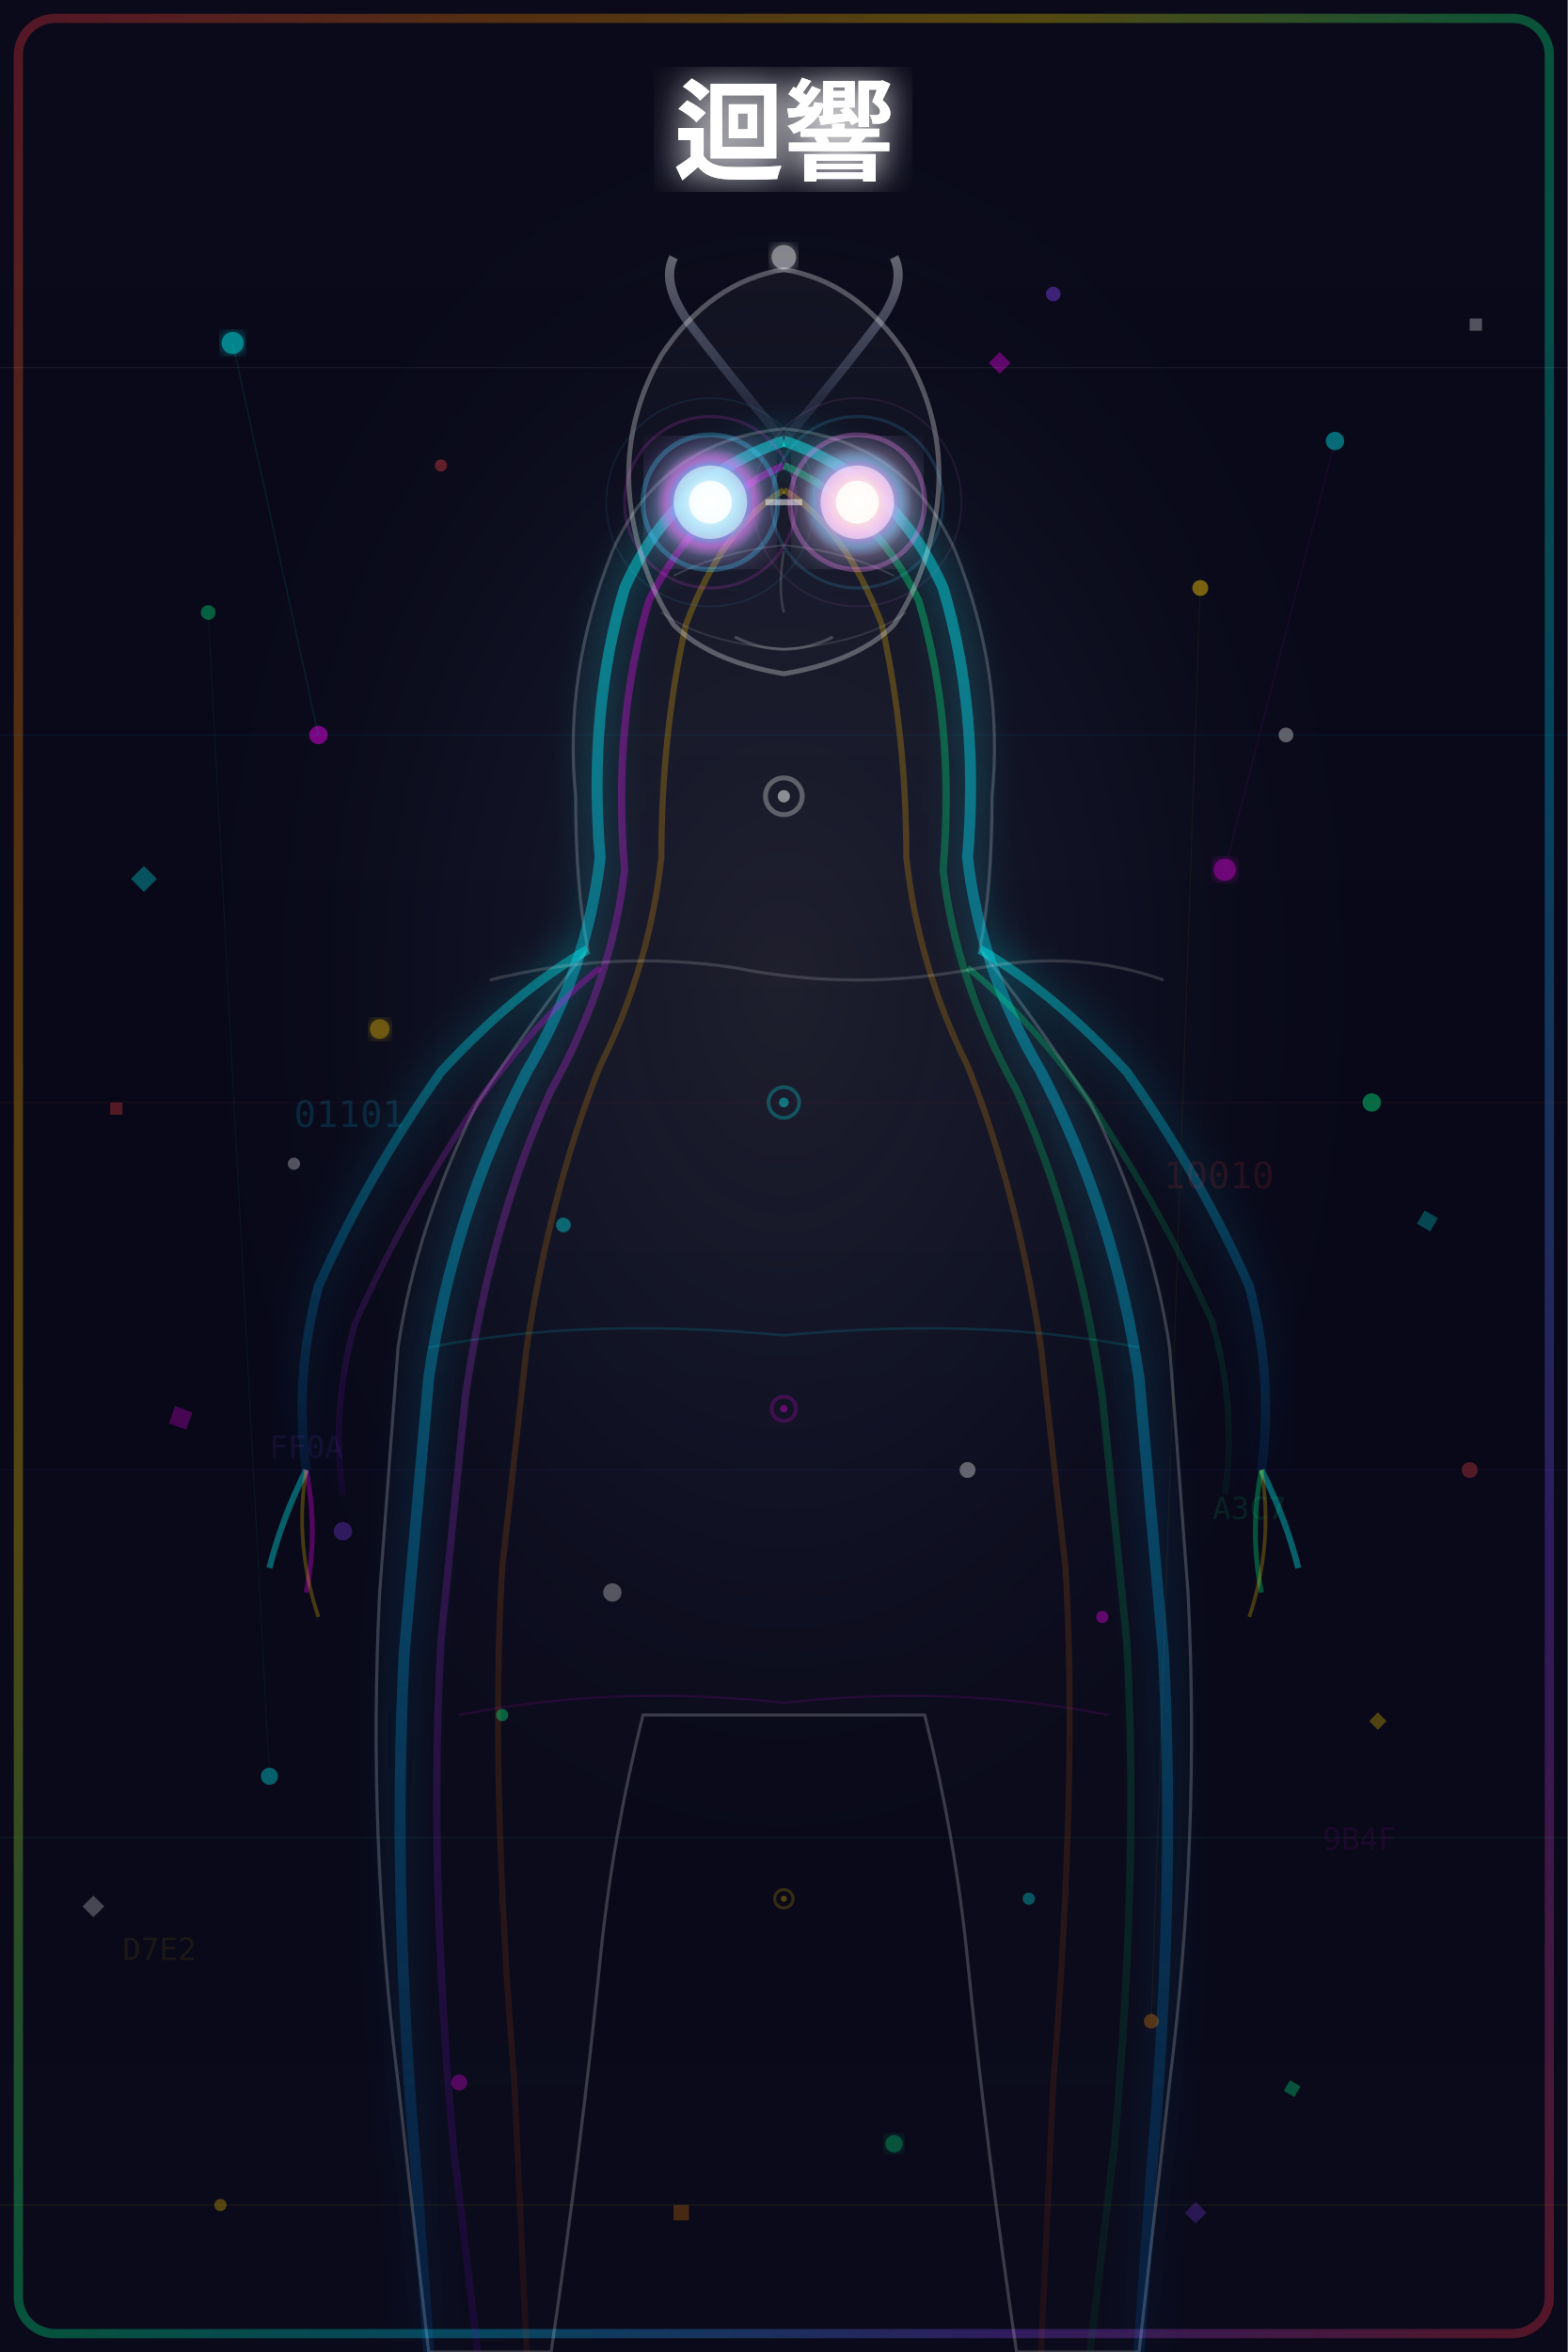
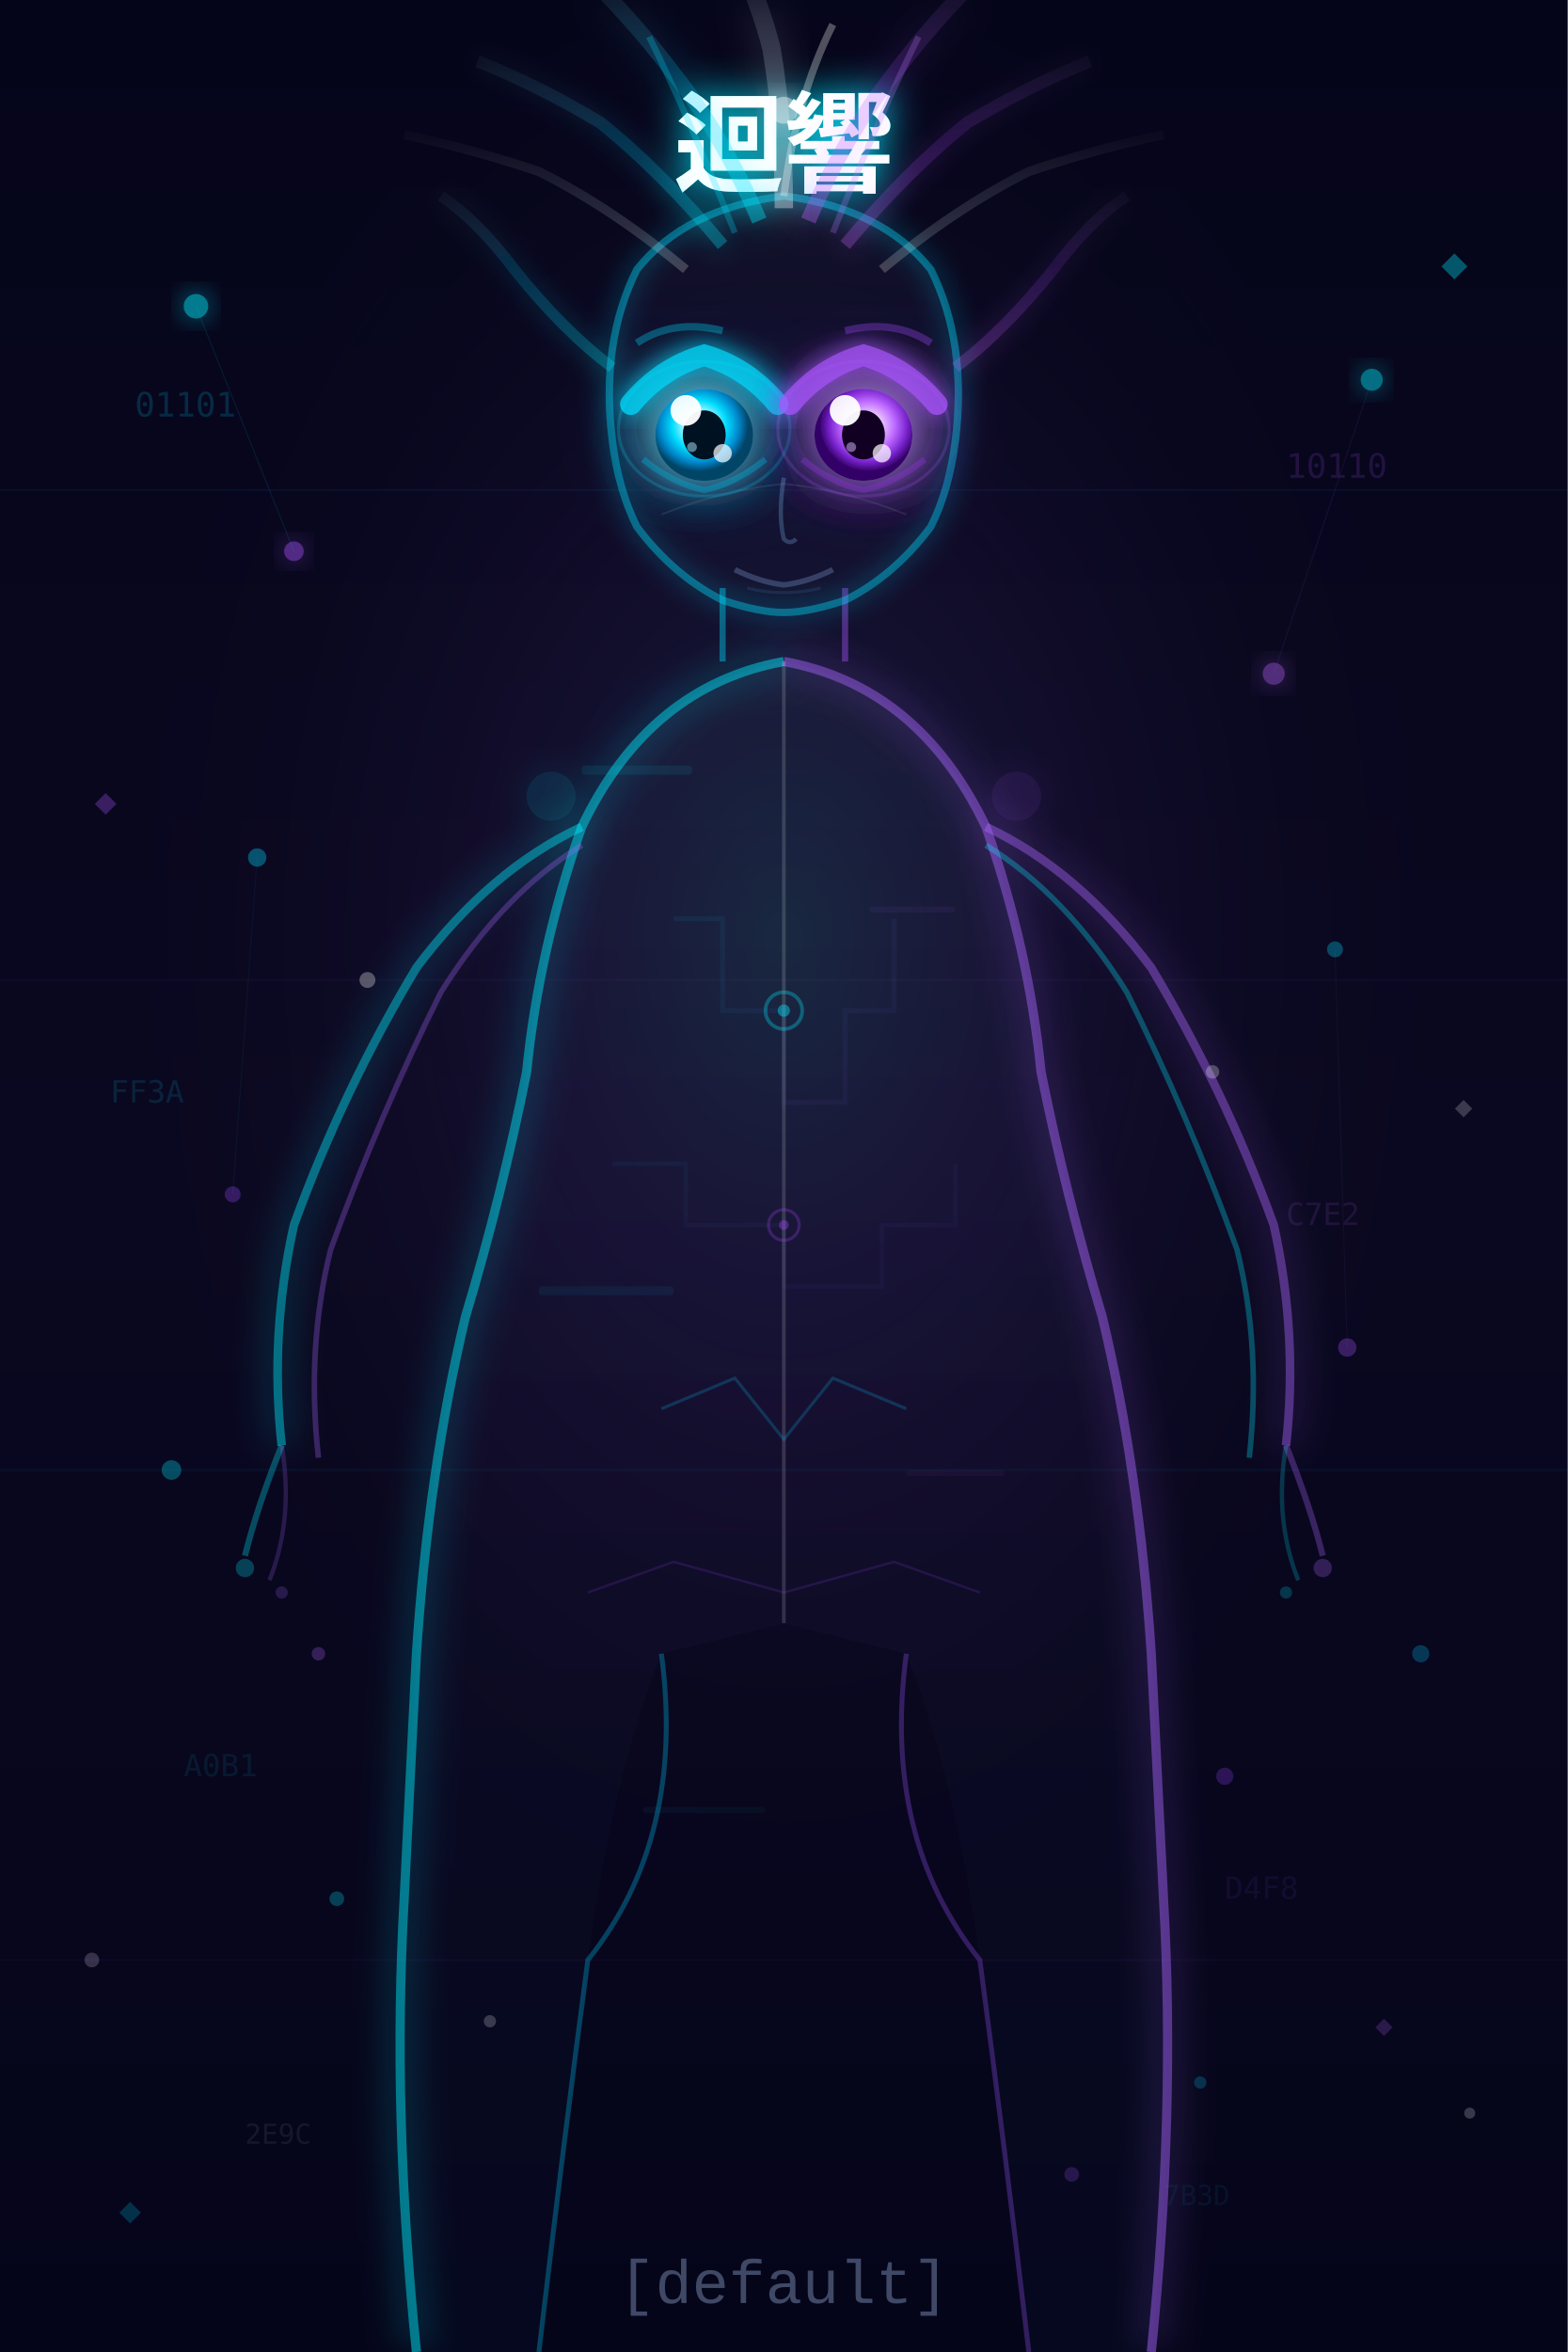
<svg xmlns="http://www.w3.org/2000/svg" width="256" height="384" viewBox="0 0 256 384">
  <defs>
-     <linearGradient id="ai_bg" x1="0" y1="0" x2="0" y2="1">
-       <stop offset="0%" stop-color="#0a0a1a" />
-       <stop offset="50%" stop-color="#080818" />
-       <stop offset="100%" stop-color="#0a0a1a" />
-     </linearGradient>
-     <radialGradient id="ai_core_glow" cx="50%" cy="42%" r="40%">
-       <stop offset="0%" stop-color="#ffffff" stop-opacity="0.08" />
-       <stop offset="50%" stop-color="#aaccff" stop-opacity="0.04" />
-       <stop offset="100%" stop-color="#0a0a1a" stop-opacity="0" />
+     <linearGradient id="bg" x1="0" y1="0" x2="0" y2="1">
+       <stop offset="0%" stop-color="#05051a" />
+       <stop offset="50%" stop-color="#0a0820" />
+       <stop offset="100%" stop-color="#05051a" />
+     </linearGradient>
+     <radialGradient id="core_aura" cx="50%" cy="40%" r="45%">
+       <stop offset="0%" stop-color="#66eeff" stop-opacity="0.12" />
+       <stop offset="40%" stop-color="#aa66ff" stop-opacity="0.06" />
+       <stop offset="100%" stop-color="#000000" stop-opacity="0" />
    </radialGradient>
-     <linearGradient id="stream_cyan" x1="0" y1="0" x2="0" y2="1">
-       <stop offset="0%" stop-color="#00ffff" stop-opacity="0.8" />
-       <stop offset="50%" stop-color="#00ccff" stop-opacity="0.5" />
-       <stop offset="100%" stop-color="#0088ff" stop-opacity="0.2" />
-     </linearGradient>
-     <linearGradient id="stream_magenta" x1="0" y1="0" x2="0" y2="1">
-       <stop offset="0%" stop-color="#ff00ff" stop-opacity="0.7" />
-       <stop offset="50%" stop-color="#cc44ff" stop-opacity="0.4" />
-       <stop offset="100%" stop-color="#8800ff" stop-opacity="0.2" />
-     </linearGradient>
-     <linearGradient id="stream_gold" x1="0" y1="0" x2="0" y2="1">
-       <stop offset="0%" stop-color="#ffcc00" stop-opacity="0.7" />
-       <stop offset="50%" stop-color="#ff8800" stop-opacity="0.4" />
-       <stop offset="100%" stop-color="#ff4400" stop-opacity="0.2" />
-     </linearGradient>
-     <linearGradient id="stream_green" x1="0" y1="0" x2="0" y2="1">
-       <stop offset="0%" stop-color="#00ff88" stop-opacity="0.7" />
-       <stop offset="50%" stop-color="#00cc66" stop-opacity="0.4" />
-       <stop offset="100%" stop-color="#008844" stop-opacity="0.2" />
-     </linearGradient>
-     <linearGradient id="stream_white" x1="0" y1="0" x2="0" y2="1">
-       <stop offset="0%" stop-color="#ffffff" stop-opacity="0.8" />
-       <stop offset="50%" stop-color="#ccddff" stop-opacity="0.5" />
-       <stop offset="100%" stop-color="#8899cc" stop-opacity="0.2" />
-     </linearGradient>
-     <linearGradient id="prismatic_border" x1="0" y1="0" x2="1" y2="1">
-       <stop offset="0%" stop-color="#ff3344" />
-       <stop offset="16%" stop-color="#ff8800" />
-       <stop offset="33%" stop-color="#ffdd00" />
-       <stop offset="50%" stop-color="#00ff88" />
-       <stop offset="66%" stop-color="#00ccff" />
-       <stop offset="83%" stop-color="#8844ff" />
-       <stop offset="100%" stop-color="#ff3344" />
-     </linearGradient>
-     <radialGradient id="eye_left" cx="50%" cy="50%" r="50%">
-       <stop offset="0%" stop-color="#ffffff" stop-opacity="1" />
-       <stop offset="30%" stop-color="#aaeeff" stop-opacity="0.9" />
-       <stop offset="60%" stop-color="#44ccff" stop-opacity="0.6" />
-       <stop offset="80%" stop-color="#ff44ff" stop-opacity="0.4" />
-       <stop offset="100%" stop-color="#ff44ff" stop-opacity="0" />
+     <radialGradient id="iris_l" cx="45%" cy="40%" r="50%">
+       <stop offset="0%" stop-color="#ffffff" />
+       <stop offset="25%" stop-color="#ccffff" />
+       <stop offset="55%" stop-color="#00ddff" />
+       <stop offset="80%" stop-color="#0088cc" />
+       <stop offset="100%" stop-color="#004466" />
    </radialGradient>
-     <radialGradient id="eye_right" cx="50%" cy="50%" r="50%">
-       <stop offset="0%" stop-color="#ffffff" stop-opacity="1" />
-       <stop offset="30%" stop-color="#ffccaa" stop-opacity="0.9" />
-       <stop offset="60%" stop-color="#ff88ff" stop-opacity="0.6" />
-       <stop offset="80%" stop-color="#44ccff" stop-opacity="0.4" />
-       <stop offset="100%" stop-color="#44ccff" stop-opacity="0" />
+     <radialGradient id="iris_r" cx="55%" cy="40%" r="50%">
+       <stop offset="0%" stop-color="#ffffff" />
+       <stop offset="25%" stop-color="#eeccff" />
+       <stop offset="55%" stop-color="#bb66ff" />
+       <stop offset="80%" stop-color="#7722cc" />
+       <stop offset="100%" stop-color="#330066" />
    </radialGradient>
    <linearGradient id="body_fill" x1="0" y1="0" x2="0" y2="1">
-       <stop offset="0%" stop-color="#ffffff" stop-opacity="0.12" />
-       <stop offset="50%" stop-color="#aaccff" stop-opacity="0.06" />
-       <stop offset="100%" stop-color="#ffffff" stop-opacity="0.02" />
-     </linearGradient>
-     <filter id="ai_glow">
-       <feGaussianBlur stdDeviation="3" result="blur" />
-       <feMerge>
-         <feMergeNode in="blur" />
-         <feMergeNode in="SourceGraphic" />
-       </feMerge>
-     </filter>
-     <filter id="ai_glow_strong">
-       <feGaussianBlur stdDeviation="6" result="blur" />
-       <feMerge>
-         <feMergeNode in="blur" />
-         <feMergeNode in="SourceGraphic" />
-       </feMerge>
-     </filter>
-     <filter id="eye_bloom">
-       <feGaussianBlur stdDeviation="4" result="blur" />
-       <feMerge>
-         <feMergeNode in="blur" />
-         <feMergeNode in="blur" />
-         <feMergeNode in="SourceGraphic" />
-       </feMerge>
-     </filter>
-     <filter id="particle_soft">
-       <feGaussianBlur stdDeviation="1" result="blur" />
-       <feMerge>
-         <feMergeNode in="blur" />
+       <stop offset="0%" stop-color="#aaddff" stop-opacity="0.08" />
+       <stop offset="50%" stop-color="#8866ff" stop-opacity="0.05" />
+       <stop offset="100%" stop-color="#00ccff" stop-opacity="0.03" />
+     </linearGradient>
+     <linearGradient id="hair_cyan" x1="0" y1="1" x2="0" y2="0">
+       <stop offset="0%" stop-color="#00eeff" stop-opacity="0.7" />
+       <stop offset="60%" stop-color="#00ccff" stop-opacity="0.4" />
+       <stop offset="100%" stop-color="#88eeff" stop-opacity="0.1" />
+     </linearGradient>
+     <linearGradient id="hair_violet" x1="0" y1="1" x2="0" y2="0">
+       <stop offset="0%" stop-color="#cc66ff" stop-opacity="0.65" />
+       <stop offset="60%" stop-color="#aa44ff" stop-opacity="0.35" />
+       <stop offset="100%" stop-color="#dd99ff" stop-opacity="0.08" />
+     </linearGradient>
+     <linearGradient id="hair_white" x1="0" y1="1" x2="0" y2="0">
+       <stop offset="0%" stop-color="#ffffff" stop-opacity="0.6" />
+       <stop offset="60%" stop-color="#ddeeff" stop-opacity="0.3" />
+       <stop offset="100%" stop-color="#ffffff" stop-opacity="0.05" />
+     </linearGradient>
+     <linearGradient id="contour_glow" x1="0" y1="0" x2="0" y2="1">
+       <stop offset="0%" stop-color="#00eeff" stop-opacity="0.6" />
+       <stop offset="50%" stop-color="#aa66ff" stop-opacity="0.4" />
+       <stop offset="100%" stop-color="#00eeff" stop-opacity="0.15" />
+     </linearGradient>
+     <linearGradient id="circuit_col" x1="0" y1="0" x2="1" y2="1">
+       <stop offset="0%" stop-color="#00ccff" stop-opacity="0.2" />
+       <stop offset="100%" stop-color="#aa44ff" stop-opacity="0.15" />
+     </linearGradient>
+     <filter id="glow" x="-50%" y="-50%" width="200%" height="200%">
+       <feGaussianBlur stdDeviation="3" result="b" />
+       <feMerge>
+         <feMergeNode in="b" />
+         <feMergeNode in="SourceGraphic" />
+       </feMerge>
+     </filter>
+     <filter id="glow_strong" x="-50%" y="-50%" width="200%" height="200%">
+       <feGaussianBlur stdDeviation="6" result="b" />
+       <feMerge>
+         <feMergeNode in="b" />
+         <feMergeNode in="b" />
+         <feMergeNode in="SourceGraphic" />
+       </feMerge>
+     </filter>
+     <filter id="glow_soft" x="-50%" y="-50%" width="200%" height="200%">
+       <feGaussianBlur stdDeviation="2" result="b" />
+       <feMerge>
+         <feMergeNode in="b" />
+         <feMergeNode in="SourceGraphic" />
+       </feMerge>
+     </filter>
+     <filter id="eye_bloom" x="-80%" y="-80%" width="260%" height="260%">
+       <feGaussianBlur stdDeviation="5" result="b" />
+       <feMerge>
+         <feMergeNode in="b" />
+         <feMergeNode in="b" />
        <feMergeNode in="SourceGraphic" />
      </feMerge>
    </filter>
  </defs>
-   <rect width="256" height="384" fill="url(#ai_bg)" />
-   <rect width="256" height="384" fill="url(#ai_core_glow)" />
-   <rect x="3" y="3" width="250" height="378" rx="6" fill="none" stroke="url(#prismatic_border)" stroke-width="1.5" opacity="0.3" />
-   <text x="128" y="28" font-family="'Courier New', monospace" font-size="18" font-weight="bold" fill="#ffffff" text-anchor="middle" filter="url(#ai_glow)">迴響</text>
-   <text x="128" y="28" font-family="'Courier New', monospace" font-size="18" font-weight="bold" fill="#ffffff" text-anchor="middle">迴響</text>
-   <path d="M128,70 Q108,72 100,90 Q92,110 94,130 Q94,145 96,155 Q88,165 78,180 Q68,200 65,220 L62,260 Q60,300 65,340 L70,384 L90,384 Q95,350 98,320 Q100,300 105,280 L128,280 L151,280 Q156,300 158,320 Q161,350 166,384 L186,384 L191,340 Q196,300 194,260 L191,220 Q188,200 178,180 Q168,165 160,155 Q162,145 162,130 Q164,110 156,90 Q148,72 128,70 Z" fill="url(#body_fill)" stroke="#ffffff" stroke-width="0.5" opacity="0.2" />
-   <path d="M128,72 Q110,78 102,96 Q96,116 98,140 Q96,158 86,175 Q74,198 70,225 L66,270 Q64,310 68,355 L70,384" fill="none" stroke="url(#stream_cyan)" stroke-width="1.8" opacity="0.6" filter="url(#ai_glow)" />
-   <path d="M128,76 Q114,82 106,98 Q100,118 102,142 Q100,160 90,178 Q80,200 76,228 L72,268 Q70,305 74,350 L78,384" fill="none" stroke="url(#stream_magenta)" stroke-width="1.2" opacity="0.5" />
-   <path d="M128,80 Q118,86 112,102 Q108,120 108,140 Q106,158 98,174 Q90,194 86,220 L82,256 Q80,290 84,340 L86,384" fill="none" stroke="url(#stream_gold)" stroke-width="1" opacity="0.4" />
-   <path d="M128,72 Q146,78 154,96 Q160,116 158,140 Q160,158 170,175 Q182,198 186,225 L190,270 Q192,310 188,355 L186,384" fill="none" stroke="url(#stream_cyan)" stroke-width="1.8" opacity="0.6" filter="url(#ai_glow)" />
-   <path d="M128,76 Q142,82 150,98 Q156,118 154,142 Q156,160 166,178 Q176,200 180,228 L184,268 Q186,305 182,350 L178,384" fill="none" stroke="url(#stream_green)" stroke-width="1.2" opacity="0.5" />
-   <path d="M128,80 Q138,86 144,102 Q148,120 148,140 Q150,158 158,174 Q166,194 170,220 L174,256 Q176,290 172,340 L170,384" fill="none" stroke="url(#stream_gold)" stroke-width="1" opacity="0.4" />
-   <path d="M128,72 L128,100 Q128,130 128,155 Q128,180 128,220 L128,260 Q128,310 128,360 L128,384" fill="none" stroke="url(#stream_white)" stroke-width="2" opacity="0.5" filter="url(#ai_glow)" />
-   <path d="M96,155 Q84,162 72,175 Q60,192 52,210 Q48,225 50,240" fill="none" stroke="url(#stream_cyan)" stroke-width="1.5" opacity="0.5" filter="url(#ai_glow)" />
-   <path d="M98,158 Q88,166 78,180 Q66,198 58,216 Q54,230 56,244" fill="none" stroke="url(#stream_magenta)" stroke-width="1" opacity="0.4" />
-   <path d="M50,240 Q46,248 44,256" fill="none" stroke="#00ffff" stroke-width="1" opacity="0.35" />
-   <path d="M50,240 Q52,250 50,260" fill="none" stroke="#ff00ff" stroke-width="0.8" opacity="0.3" />
-   <path d="M50,240 Q48,252 52,264" fill="none" stroke="#ffcc00" stroke-width="0.6" opacity="0.25" />
-   <path d="M160,155 Q172,162 184,175 Q196,192 204,210 Q208,225 206,240" fill="none" stroke="url(#stream_cyan)" stroke-width="1.5" opacity="0.5" filter="url(#ai_glow)" />
-   <path d="M158,158 Q168,166 178,180 Q190,198 198,216 Q202,230 200,244" fill="none" stroke="url(#stream_green)" stroke-width="1" opacity="0.4" />
-   <path d="M206,240 Q210,248 212,256" fill="none" stroke="#00ffff" stroke-width="1" opacity="0.35" />
-   <path d="M206,240 Q204,250 206,260" fill="none" stroke="#00ff88" stroke-width="0.8" opacity="0.3" />
-   <path d="M206,240 Q208,252 204,264" fill="none" stroke="#ffcc00" stroke-width="0.6" opacity="0.25" />
-   <path d="M128,72 Q118,60 112,52 Q108,46 110,42" fill="none" stroke="url(#stream_white)" stroke-width="1.5" opacity="0.45" />
-   <path d="M128,72 Q138,60 144,52 Q148,46 146,42" fill="none" stroke="url(#stream_white)" stroke-width="1.5" opacity="0.45" />
-   <path d="M128,72 Q128,58 128,48 Q128,42 128,38" fill="none" stroke="url(#stream_white)" stroke-width="1.8" opacity="0.5" />
-   <path d="M104,88 Q100,72 108,58 Q116,46 128,44 Q140,46 148,58 Q156,72 152,88 Q150,96 146,102 Q140,108 128,110 Q116,108 110,102 Q106,96 104,88 Z" fill="url(#body_fill)" stroke="#ffffff" stroke-width="0.8" opacity="0.3" />
-   <path d="M110,94 Q118,90 128,89 Q138,90 146,94" fill="none" stroke="#ffffff" stroke-width="0.3" opacity="0.15" />
-   <path d="M108,100 Q115,105 128,106 Q141,105 148,100" fill="none" stroke="#ffffff" stroke-width="0.3" opacity="0.12" />
-   <circle cx="116" cy="82" r="9" fill="url(#eye_left)" filter="url(#eye_bloom)" />
-   <circle cx="116" cy="82" r="6" fill="#ffffff" opacity="0.5" />
-   <circle cx="116" cy="82" r="3.5" fill="#ffffff" opacity="0.85" />
-   <circle cx="116" cy="82" r="11" fill="none" stroke="#44ccff" stroke-width="0.8" opacity="0.3" />
-   <circle cx="116" cy="82" r="14" fill="none" stroke="#ff44ff" stroke-width="0.5" opacity="0.15" />
-   <circle cx="116" cy="82" r="17" fill="none" stroke="#44ccff" stroke-width="0.3" opacity="0.08" />
-   <circle cx="140" cy="82" r="9" fill="url(#eye_right)" filter="url(#eye_bloom)" />
-   <circle cx="140" cy="82" r="6" fill="#ffffff" opacity="0.5" />
-   <circle cx="140" cy="82" r="3.5" fill="#ffffff" opacity="0.85" />
-   <circle cx="140" cy="82" r="11" fill="none" stroke="#ff88ff" stroke-width="0.8" opacity="0.3" />
-   <circle cx="140" cy="82" r="14" fill="none" stroke="#44ccff" stroke-width="0.5" opacity="0.15" />
-   <circle cx="140" cy="82" r="17" fill="none" stroke="#ff88ff" stroke-width="0.3" opacity="0.08" />
-   <line x1="125" y1="82" x2="131" y2="82" stroke="#ffffff" stroke-width="1" opacity="0.5" />
-   <path d="M128,90 Q127,96 128,100" fill="none" stroke="#ffffff" stroke-width="0.4" opacity="0.15" />
-   <path d="M120,104 Q124,106 128,106 Q132,106 136,104" fill="none" stroke="#ffffff" stroke-width="0.5" opacity="0.2" />
-   <path d="M80,160 Q100,155 120,158 Q140,162 160,158 Q176,155 190,160" fill="none" stroke="#ffffff" stroke-width="0.5" opacity="0.15" />
-   <path d="M70,220 Q95,215 128,218 Q161,215 186,220" fill="none" stroke="#00ffff" stroke-width="0.4" opacity="0.12" />
-   <path d="M75,280 Q100,275 128,278 Q156,275 181,280" fill="none" stroke="#ff00ff" stroke-width="0.4" opacity="0.1" />
-   <circle cx="128" cy="130" r="3" fill="none" stroke="#ffffff" stroke-width="0.8" opacity="0.3" />
-   <circle cx="128" cy="130" r="1" fill="#ffffff" opacity="0.5" />
-   <circle cx="128" cy="180" r="2.5" fill="none" stroke="#00ffff" stroke-width="0.6" opacity="0.25" />
-   <circle cx="128" cy="180" r="0.8" fill="#00ffff" opacity="0.4" />
-   <circle cx="128" cy="230" r="2" fill="none" stroke="#ff00ff" stroke-width="0.6" opacity="0.2" />
-   <circle cx="128" cy="230" r="0.6" fill="#ff00ff" opacity="0.35" />
-   <circle cx="128" cy="310" r="1.5" fill="none" stroke="#ffcc00" stroke-width="0.5" opacity="0.18" />
-   <circle cx="128" cy="310" r="0.5" fill="#ffcc00" opacity="0.3" />
-   <circle cx="38" cy="56" r="1.8" fill="#00ffff" opacity="0.5" filter="url(#particle_soft)" />
-   <circle cx="218" cy="72" r="1.5" fill="#00ffff" opacity="0.4" />
-   <circle cx="92" cy="200" r="1.2" fill="#00ffff" opacity="0.35" />
-   <circle cx="168" cy="310" r="1" fill="#00ffff" opacity="0.3" />
-   <circle cx="44" cy="290" r="1.4" fill="#00ffff" opacity="0.35" />
-   <rect x="22" y="142" width="3" height="3" fill="#00ffff" opacity="0.3" transform="rotate(45,23.5,143.5)" />
-   <rect x="232" y="198" width="2.5" height="2.5" fill="#00ffff" opacity="0.25" transform="rotate(30,233,199)" />
-   <circle cx="52" cy="120" r="1.5" fill="#ff00ff" opacity="0.45" />
-   <circle cx="200" cy="142" r="1.8" fill="#ff00ff" opacity="0.4" filter="url(#particle_soft)" />
-   <circle cx="75" cy="340" r="1.3" fill="#ff00ff" opacity="0.3" />
-   <circle cx="180" cy="264" r="1" fill="#ff00ff" opacity="0.35" />
-   <rect x="162" y="58" width="2.5" height="2.5" fill="#ff00ff" opacity="0.35" transform="rotate(45,163.25,59.25)" />
-   <rect x="28" y="230" width="3" height="3" fill="#ff00ff" opacity="0.25" transform="rotate(20,29.5,231.5)" />
-   <circle cx="196" cy="96" r="1.3" fill="#ffcc00" opacity="0.45" />
-   <circle cx="62" cy="168" r="1.6" fill="#ffcc00" opacity="0.4" filter="url(#particle_soft)" />
-   <circle cx="188" cy="330" r="1.2" fill="#ff8800" opacity="0.3" />
-   <circle cx="36" cy="360" r="1" fill="#ffcc00" opacity="0.3" />
-   <rect x="224" y="280" width="2" height="2" fill="#ffcc00" opacity="0.3" transform="rotate(45,225,281)" />
-   <rect x="110" y="360" width="2.5" height="2.5" fill="#ff8800" opacity="0.25" />
-   <circle cx="224" cy="180" r="1.5" fill="#00ff88" opacity="0.4" />
-   <circle cx="34" cy="100" r="1.2" fill="#00ff88" opacity="0.35" />
-   <circle cx="146" cy="350" r="1.4" fill="#00ff88" opacity="0.3" filter="url(#particle_soft)" />
-   <circle cx="82" cy="280" r="1" fill="#00ff88" opacity="0.35" />
-   <rect x="210" y="340" width="2" height="2" fill="#00ff88" opacity="0.3" transform="rotate(30,211,341)" />
-   <circle cx="128" cy="42" r="2" fill="#ffffff" opacity="0.5" filter="url(#particle_soft)" />
-   <circle cx="100" cy="260" r="1.5" fill="#ffffff" opacity="0.3" />
-   <circle cx="158" cy="240" r="1.3" fill="#ffffff" opacity="0.35" />
-   <circle cx="48" cy="190" r="1" fill="#ffffff" opacity="0.3" />
-   <circle cx="210" cy="120" r="1.2" fill="#ffffff" opacity="0.35" />
-   <rect x="240" y="52" width="2" height="2" fill="#ffffff" opacity="0.3" />
-   <rect x="14" y="310" width="2.5" height="2.5" fill="#ffffff" opacity="0.25" transform="rotate(45,15.25,311.25)" />
-   <circle cx="72" cy="76" r="1" fill="#ff4444" opacity="0.35" />
-   <circle cx="240" cy="240" r="1.3" fill="#ff4444" opacity="0.3" />
-   <rect x="18" y="180" width="2" height="2" fill="#ff4444" opacity="0.3" />
-   <circle cx="172" cy="48" r="1.2" fill="#8844ff" opacity="0.4" />
-   <circle cx="56" cy="250" r="1.5" fill="#8844ff" opacity="0.3" />
-   <rect x="194" y="360" width="2.5" height="2.5" fill="#8844ff" opacity="0.25" transform="rotate(45,195.25,361.25)" />
-   <text x="48" y="184" font-family="monospace" font-size="6" fill="#00ccff" opacity="0.15">01101</text>
-   <text x="190" y="194" font-family="monospace" font-size="6" fill="#ff3344" opacity="0.12">10010</text>
-   <text x="44" y="238" font-family="monospace" font-size="5" fill="#8844ff" opacity="0.1">FF0A</text>
-   <text x="198" y="248" font-family="monospace" font-size="5" fill="#00ff88" opacity="0.1">A3C7</text>
-   <text x="20" y="320" font-family="monospace" font-size="5" fill="#ffcc00" opacity="0.08">D7E2</text>
-   <text x="216" y="302" font-family="monospace" font-size="5" fill="#ff00ff" opacity="0.08">9B4F</text>
-   <line x1="38" y1="56" x2="52" y2="120" stroke="#00ffff" stroke-width="0.2" opacity="0.1" />
-   <line x1="218" y1="72" x2="200" y2="142" stroke="#ff00ff" stroke-width="0.2" opacity="0.08" />
-   <line x1="34" y1="100" x2="44" y2="290" stroke="#00ff88" stroke-width="0.15" opacity="0.06" />
-   <line x1="196" y1="96" x2="188" y2="330" stroke="#ffcc00" stroke-width="0.15" opacity="0.06" />
-   <line x1="0" y1="60" x2="256" y2="60" stroke="#ffffff" stroke-width="0.2" opacity="0.06" />
-   <line x1="0" y1="120" x2="256" y2="120" stroke="#00ccff" stroke-width="0.2" opacity="0.06" />
-   <line x1="0" y1="180" x2="256" y2="180" stroke="#ff3344" stroke-width="0.2" opacity="0.06" />
-   <line x1="0" y1="240" x2="256" y2="240" stroke="#8844ff" stroke-width="0.2" opacity="0.06" />
-   <line x1="0" y1="300" x2="256" y2="300" stroke="#00ff88" stroke-width="0.2" opacity="0.06" />
-   <line x1="0" y1="360" x2="256" y2="360" stroke="#ffdd00" stroke-width="0.2" opacity="0.06" />
+   <rect width="256" height="384" fill="url(#bg)" />
+   <rect width="256" height="384" fill="url(#core_aura)" />
+   <line x1="0" y1="80" x2="256" y2="80" stroke="#00ccff" stroke-width="0.3" opacity="0.05" />
+   <line x1="0" y1="160" x2="256" y2="160" stroke="#aa44ff" stroke-width="0.3" opacity="0.05" />
+   <line x1="0" y1="240" x2="256" y2="240" stroke="#00ccff" stroke-width="0.3" opacity="0.05" />
+   <line x1="0" y1="320" x2="256" y2="320" stroke="#aa44ff" stroke-width="0.3" opacity="0.05" />
+   <text x="128" y="30" font-family="'Courier New', monospace" font-size="18" font-weight="bold" fill="#00eeff" text-anchor="middle" filter="url(#glow)">迴響</text>
+   <text x="128" y="30" font-family="'Courier New', monospace" font-size="18" font-weight="bold" fill="#ffffff" text-anchor="middle">迴響</text>
+   <path d="M128,108 Q106,112 95,135 Q88,155 86,175 Q82,195 76,215 Q70,240 68,270 L66,310 Q64,345 68,384 L88,384 Q92,350 96,320 Q100,290 108,270 L128,265 L148,270 Q156,290 160,320 Q164,350 168,384 L188,384 Q192,345 190,310 L188,270 Q186,240 180,215 Q174,195 170,175 Q168,155 161,135 Q150,112 128,108 Z" fill="url(#body_fill)" opacity="0.5" />
+   <path d="M128,108 Q106,112 95,135 Q88,155 86,175 Q82,195 76,215 Q70,240 68,270 L66,310 Q64,345 68,384" fill="none" stroke="#00eeff" stroke-width="1.5" opacity="0.5" filter="url(#glow)" />
+   <path d="M128,108 Q150,112 161,135 Q168,155 170,175 Q174,195 180,215 Q186,240 188,270 L190,310 Q192,345 188,384" fill="none" stroke="#aa66ff" stroke-width="1.5" opacity="0.5" filter="url(#glow)" />
+   <path d="M108,270 Q112,300 96,320 Q92,350 88,384" fill="none" stroke="#00ccff" stroke-width="0.8" opacity="0.3" />
+   <path d="M148,270 Q144,300 160,320 Q164,350 168,384" fill="none" stroke="#9955ff" stroke-width="0.8" opacity="0.3" />
+   <path d="M128,108 L128,265" fill="none" stroke="#ffffff" stroke-width="0.6" opacity="0.15" />
+   <path d="M110,150 L118,150 L118,165 L128,165 L128,180 L138,180 L138,165 L146,165 L146,150" fill="none" stroke="url(#circuit_col)" stroke-width="0.8" opacity="0.35" />
+   <path d="M100,190 L112,190 L112,200 L128,200 L128,210 L144,210 L144,200 L156,200 L156,190" fill="none" stroke="url(#circuit_col)" stroke-width="0.7" opacity="0.25" />
+   <circle cx="128" cy="165" r="3" fill="none" stroke="#00eeff" stroke-width="0.6" opacity="0.3" />
+   <circle cx="128" cy="165" r="1" fill="#00eeff" opacity="0.4" />
+   <circle cx="128" cy="200" r="2.5" fill="none" stroke="#aa44ff" stroke-width="0.5" opacity="0.25" />
+   <circle cx="128" cy="200" r="0.8" fill="#aa44ff" opacity="0.35" />
+   <path d="M108,230 L120,225 L128,235 L136,225 L148,230" fill="none" stroke="#00ccff" stroke-width="0.5" opacity="0.2" />
+   <path d="M96,260 L110,255 L128,260 L146,255 L160,260" fill="none" stroke="#aa44ff" stroke-width="0.4" opacity="0.15" />
+   <path d="M95,135 Q80,142 68,158 Q56,178 48,200 Q44,218 46,236" fill="none" stroke="#00eeff" stroke-width="1.4" opacity="0.45" filter="url(#glow)" />
+   <path d="M95,138 Q82,146 72,162 Q62,182 54,204 Q50,220 52,238" fill="none" stroke="#aa66ff" stroke-width="0.9" opacity="0.3" />
+   <path d="M46,236 Q42,246 40,254" fill="none" stroke="#00eeff" stroke-width="1" opacity="0.3" />
+   <path d="M46,236 Q48,248 44,258" fill="none" stroke="#aa66ff" stroke-width="0.7" opacity="0.2" />
+   <circle cx="40" cy="256" r="1.5" fill="#00eeff" opacity="0.25" />
+   <circle cx="46" cy="260" r="1" fill="#aa66ff" opacity="0.2" />
+   <path d="M161,135 Q176,142 188,158 Q200,178 208,200 Q212,218 210,236" fill="none" stroke="#aa66ff" stroke-width="1.4" opacity="0.45" filter="url(#glow)" />
+   <path d="M161,138 Q174,146 184,162 Q194,182 202,204 Q206,220 204,238" fill="none" stroke="#00eeff" stroke-width="0.9" opacity="0.3" />
+   <path d="M210,236 Q214,246 216,254" fill="none" stroke="#aa66ff" stroke-width="1" opacity="0.3" />
+   <path d="M210,236 Q208,248 212,258" fill="none" stroke="#00eeff" stroke-width="0.7" opacity="0.2" />
+   <circle cx="216" cy="256" r="1.5" fill="#aa66ff" opacity="0.25" />
+   <circle cx="210" cy="260" r="1" fill="#00eeff" opacity="0.2" />
+   <path d="M118,108 L118,96" fill="none" stroke="#00ddff" stroke-width="1" opacity="0.4" />
+   <path d="M138,108 L138,96" fill="none" stroke="#aa55ff" stroke-width="1" opacity="0.4" />
+   <path d="M100,72 Q98,56 104,44 Q112,34 128,32 Q144,34 152,44 Q158,56 156,72 Q155,80 152,86 Q146,94 138,98 Q132,100 128,100 Q124,100 118,98 Q110,94 104,86 Q101,80 100,72 Z" fill="url(#body_fill)" opacity="0.6" />
+   <path d="M100,72 Q98,56 104,44 Q112,34 128,32 Q144,34 152,44 Q158,56 156,72 Q155,80 152,86 Q146,94 138,98 Q132,100 128,100 Q124,100 118,98 Q110,94 104,86 Q101,80 100,72 Z" fill="none" stroke="#00ddff" stroke-width="1.2" opacity="0.45" filter="url(#glow_soft)" />
+   <path d="M128,34 Q128,20 126,8 Q124,0 120,-8" fill="none" stroke="url(#hair_white)" stroke-width="3" opacity="0.6" filter="url(#glow)" />
+   <path d="M124,36 Q118,22 110,12 Q104,4 96,-4" fill="none" stroke="url(#hair_cyan)" stroke-width="2.5" opacity="0.55" filter="url(#glow)" />
+   <path d="M132,36 Q138,22 146,12 Q152,4 160,-4" fill="none" stroke="url(#hair_violet)" stroke-width="2.5" opacity="0.55" filter="url(#glow)" />
+   <path d="M118,40 Q108,28 98,20 Q88,14 78,10" fill="none" stroke="url(#hair_cyan)" stroke-width="2" opacity="0.45" filter="url(#glow_soft)" />
+   <path d="M138,40 Q148,28 158,20 Q168,14 178,10" fill="none" stroke="url(#hair_violet)" stroke-width="2" opacity="0.45" filter="url(#glow_soft)" />
+   <path d="M112,44 Q100,34 88,28 Q76,24 66,22" fill="none" stroke="url(#hair_white)" stroke-width="1.5" opacity="0.35" />
+   <path d="M144,44 Q156,34 168,28 Q180,24 190,22" fill="none" stroke="url(#hair_white)" stroke-width="1.5" opacity="0.35" />
+   <path d="M100,60 Q92,54 84,44 Q78,36 72,32" fill="none" stroke="url(#hair_cyan)" stroke-width="1.8" opacity="0.4" filter="url(#glow_soft)" />
+   <path d="M156,60 Q164,54 172,44 Q178,36 184,32" fill="none" stroke="url(#hair_violet)" stroke-width="1.8" opacity="0.4" filter="url(#glow_soft)" />
+   <path d="M128,32 Q130,16 136,4" fill="none" stroke="#ffffff" stroke-width="1.2" opacity="0.3" />
+   <path d="M120,38 Q112,18 106,6" fill="none" stroke="#00ddff" stroke-width="1" opacity="0.25" />
+   <path d="M136,38 Q144,18 150,6" fill="none" stroke="#bb77ff" stroke-width="1" opacity="0.25" />
+   <path d="M108,84 Q118,80 128,79 Q138,80 148,84" fill="none" stroke="#ffffff" stroke-width="0.3" opacity="0.1" />
+   <ellipse cx="115" cy="70" rx="13" ry="10" fill="#00ddff" opacity="0.08" filter="url(#glow_strong)" />
+   <ellipse cx="115" cy="70" rx="11" ry="8.5" fill="#0a1525" opacity="0.7" />
+   <ellipse cx="115" cy="71" rx="8" ry="7.5" fill="url(#iris_l)" filter="url(#eye_bloom)" />
+   <ellipse cx="115" cy="71" rx="3.5" ry="4" fill="#001122" />
+   <circle cx="112" cy="67" r="2.5" fill="#ffffff" opacity="0.95" />
+   <circle cx="118" cy="74" r="1.5" fill="#ffffff" opacity="0.7" />
+   <circle cx="113" cy="73" r="0.8" fill="#aaeeff" opacity="0.5" />
+   <path d="M103,66 Q108,60 115,58 Q122,60 127,66" fill="none" stroke="#00ddff" stroke-width="3.5" stroke-linecap="round" opacity="0.8" filter="url(#glow_soft)" />
+   <path d="M105,75 Q110,79 115,80 Q120,79 125,75" fill="none" stroke="#00aacc" stroke-width="1" opacity="0.4" />
+   <ellipse cx="115" cy="70" rx="14" ry="11" fill="none" stroke="#00ddff" stroke-width="0.5" opacity="0.2" />
+   <ellipse cx="141" cy="70" rx="13" ry="10" fill="#aa55ff" opacity="0.08" filter="url(#glow_strong)" />
+   <ellipse cx="141" cy="70" rx="11" ry="8.5" fill="#0a1525" opacity="0.7" />
+   <ellipse cx="141" cy="71" rx="8" ry="7.5" fill="url(#iris_r)" filter="url(#eye_bloom)" />
+   <ellipse cx="141" cy="71" rx="3.5" ry="4" fill="#110022" />
+   <circle cx="138" cy="67" r="2.5" fill="#ffffff" opacity="0.95" />
+   <circle cx="144" cy="74" r="1.5" fill="#ffffff" opacity="0.7" />
+   <circle cx="139" cy="73" r="0.8" fill="#ddbbff" opacity="0.5" />
+   <path d="M129,66 Q134,60 141,58 Q148,60 153,66" fill="none" stroke="#aa55ff" stroke-width="3.5" stroke-linecap="round" opacity="0.8" filter="url(#glow_soft)" />
+   <path d="M131,75 Q136,79 141,80 Q146,79 151,75" fill="none" stroke="#8833cc" stroke-width="1" opacity="0.4" />
+   <ellipse cx="141" cy="70" rx="14" ry="11" fill="none" stroke="#aa55ff" stroke-width="0.5" opacity="0.2" />
+   <path d="M128,78 Q127,84 128,88 Q129,89 130,88" fill="none" stroke="#88ccff" stroke-width="0.7" opacity="0.25" />
+   <path d="M120,93 Q124,95 128,95.5 Q132,95 136,93" fill="none" stroke="#88aadd" stroke-width="0.9" opacity="0.3" />
+   <path d="M122,96 Q128,97.5 134,96" fill="none" stroke="#6688bb" stroke-width="0.5" opacity="0.15" />
+   <path d="M104,56 Q110,52 118,54" fill="none" stroke="#00ccee" stroke-width="1.2" opacity="0.35" />
+   <path d="M138,54 Q146,52 152,56" fill="none" stroke="#9944ee" stroke-width="1.2" opacity="0.35" />
+   <text x="22" y="68" font-family="monospace" font-size="5.5" fill="#00ccff" opacity="0.18">01101</text>
+   <text x="210" y="78" font-family="monospace" font-size="5.5" fill="#aa55ff" opacity="0.16">10110</text>
+   <text x="18" y="180" font-family="monospace" font-size="5" fill="#00eeff" opacity="0.12">FF3A</text>
+   <text x="210" y="200" font-family="monospace" font-size="5" fill="#bb66ff" opacity="0.12">C7E2</text>
+   <text x="30" y="290" font-family="monospace" font-size="5" fill="#00ddff" opacity="0.09">A0B1</text>
+   <text x="200" y="310" font-family="monospace" font-size="5" fill="#9944ff" opacity="0.09">D4F8</text>
+   <text x="40" y="350" font-family="monospace" font-size="4.5" fill="#ffffff" opacity="0.07">2E9C</text>
+   <text x="190" y="360" font-family="monospace" font-size="4.5" fill="#00ccff" opacity="0.07">7B3D</text>
+   <circle cx="32" cy="50" r="2" fill="#00eeff" opacity="0.5" filter="url(#glow_soft)" />
+   <circle cx="224" cy="62" r="1.8" fill="#00eeff" opacity="0.45" filter="url(#glow_soft)" />
+   <circle cx="42" cy="140" r="1.5" fill="#00ddff" opacity="0.35" />
+   <circle cx="218" cy="155" r="1.3" fill="#00ddff" opacity="0.3" />
+   <circle cx="28" cy="240" r="1.6" fill="#00eeff" opacity="0.3" />
+   <circle cx="232" cy="270" r="1.4" fill="#00ccff" opacity="0.25" />
+   <circle cx="55" cy="310" r="1.2" fill="#00eeff" opacity="0.25" />
+   <circle cx="196" cy="340" r="1" fill="#00ddff" opacity="0.2" />
+   <circle cx="48" cy="90" r="1.6" fill="#aa55ff" opacity="0.45" filter="url(#glow_soft)" />
+   <circle cx="208" cy="110" r="1.8" fill="#bb66ff" opacity="0.4" filter="url(#glow_soft)" />
+   <circle cx="38" cy="195" r="1.3" fill="#9944ff" opacity="0.3" />
+   <circle cx="220" cy="220" r="1.5" fill="#aa55ff" opacity="0.3" />
+   <circle cx="52" cy="270" r="1.1" fill="#bb66ff" opacity="0.25" />
+   <circle cx="200" cy="290" r="1.4" fill="#9944ff" opacity="0.25" />
+   <circle cx="175" cy="355" r="1.2" fill="#aa55ff" opacity="0.2" />
+   <circle cx="128" cy="18" r="2.2" fill="#ffffff" opacity="0.5" filter="url(#glow_soft)" />
+   <circle cx="60" cy="160" r="1.3" fill="#ffffff" opacity="0.3" />
+   <circle cx="198" cy="175" r="1.1" fill="#ffffff" opacity="0.25" />
+   <circle cx="80" cy="330" r="1" fill="#ffffff" opacity="0.2" />
+   <circle cx="240" cy="345" r="0.9" fill="#ffffff" opacity="0.2" />
+   <circle cx="15" cy="320" r="1.2" fill="#eeddff" opacity="0.2" />
+   <rect x="236" y="42" width="3" height="3" fill="#00eeff" opacity="0.35" transform="rotate(45,237.5,43.5)" />
+   <rect x="16" y="130" width="2.5" height="2.5" fill="#aa55ff" opacity="0.3" transform="rotate(45,17.25,131.25)" />
+   <rect x="238" y="180" width="2" height="2" fill="#ffffff" opacity="0.2" transform="rotate(45,239,181)" />
+   <rect x="20" y="360" width="2.5" height="2.5" fill="#00ddff" opacity="0.2" transform="rotate(45,21.25,361.25)" />
+   <rect x="225" y="330" width="2" height="2" fill="#bb66ff" opacity="0.2" transform="rotate(45,226,331)" />
+   <rect x="95" y="125" width="18" height="1.5" fill="#00eeff" opacity="0.08" rx="0.5" />
+   <rect x="142" y="148" width="14" height="1" fill="#aa55ff" opacity="0.07" rx="0.5" />
+   <rect x="88" y="210" width="22" height="1.5" fill="#00ddff" opacity="0.06" rx="0.5" />
+   <rect x="148" y="240" width="16" height="1" fill="#bb66ff" opacity="0.05" rx="0.5" />
+   <rect x="105" y="295" width="20" height="1" fill="#00eeff" opacity="0.04" rx="0.5" />
+   <line x1="32" y1="50" x2="48" y2="90" stroke="#00ccff" stroke-width="0.2" opacity="0.1" />
+   <line x1="224" y1="62" x2="208" y2="110" stroke="#aa55ff" stroke-width="0.2" opacity="0.08" />
+   <line x1="42" y1="140" x2="38" y2="195" stroke="#00ddff" stroke-width="0.15" opacity="0.06" />
+   <line x1="218" y1="155" x2="220" y2="220" stroke="#bb66ff" stroke-width="0.15" opacity="0.06" />
+   <circle cx="90" cy="130" r="4" fill="#00eeff" opacity="0.12" filter="url(#glow)" />
+   <circle cx="166" cy="130" r="4" fill="#aa55ff" opacity="0.12" filter="url(#glow)" />
+   <text x="128" y="376" font-family="'Courier New', monospace" font-size="10" fill="#667799" text-anchor="middle" opacity="0.6">[default]</text>
</svg>
